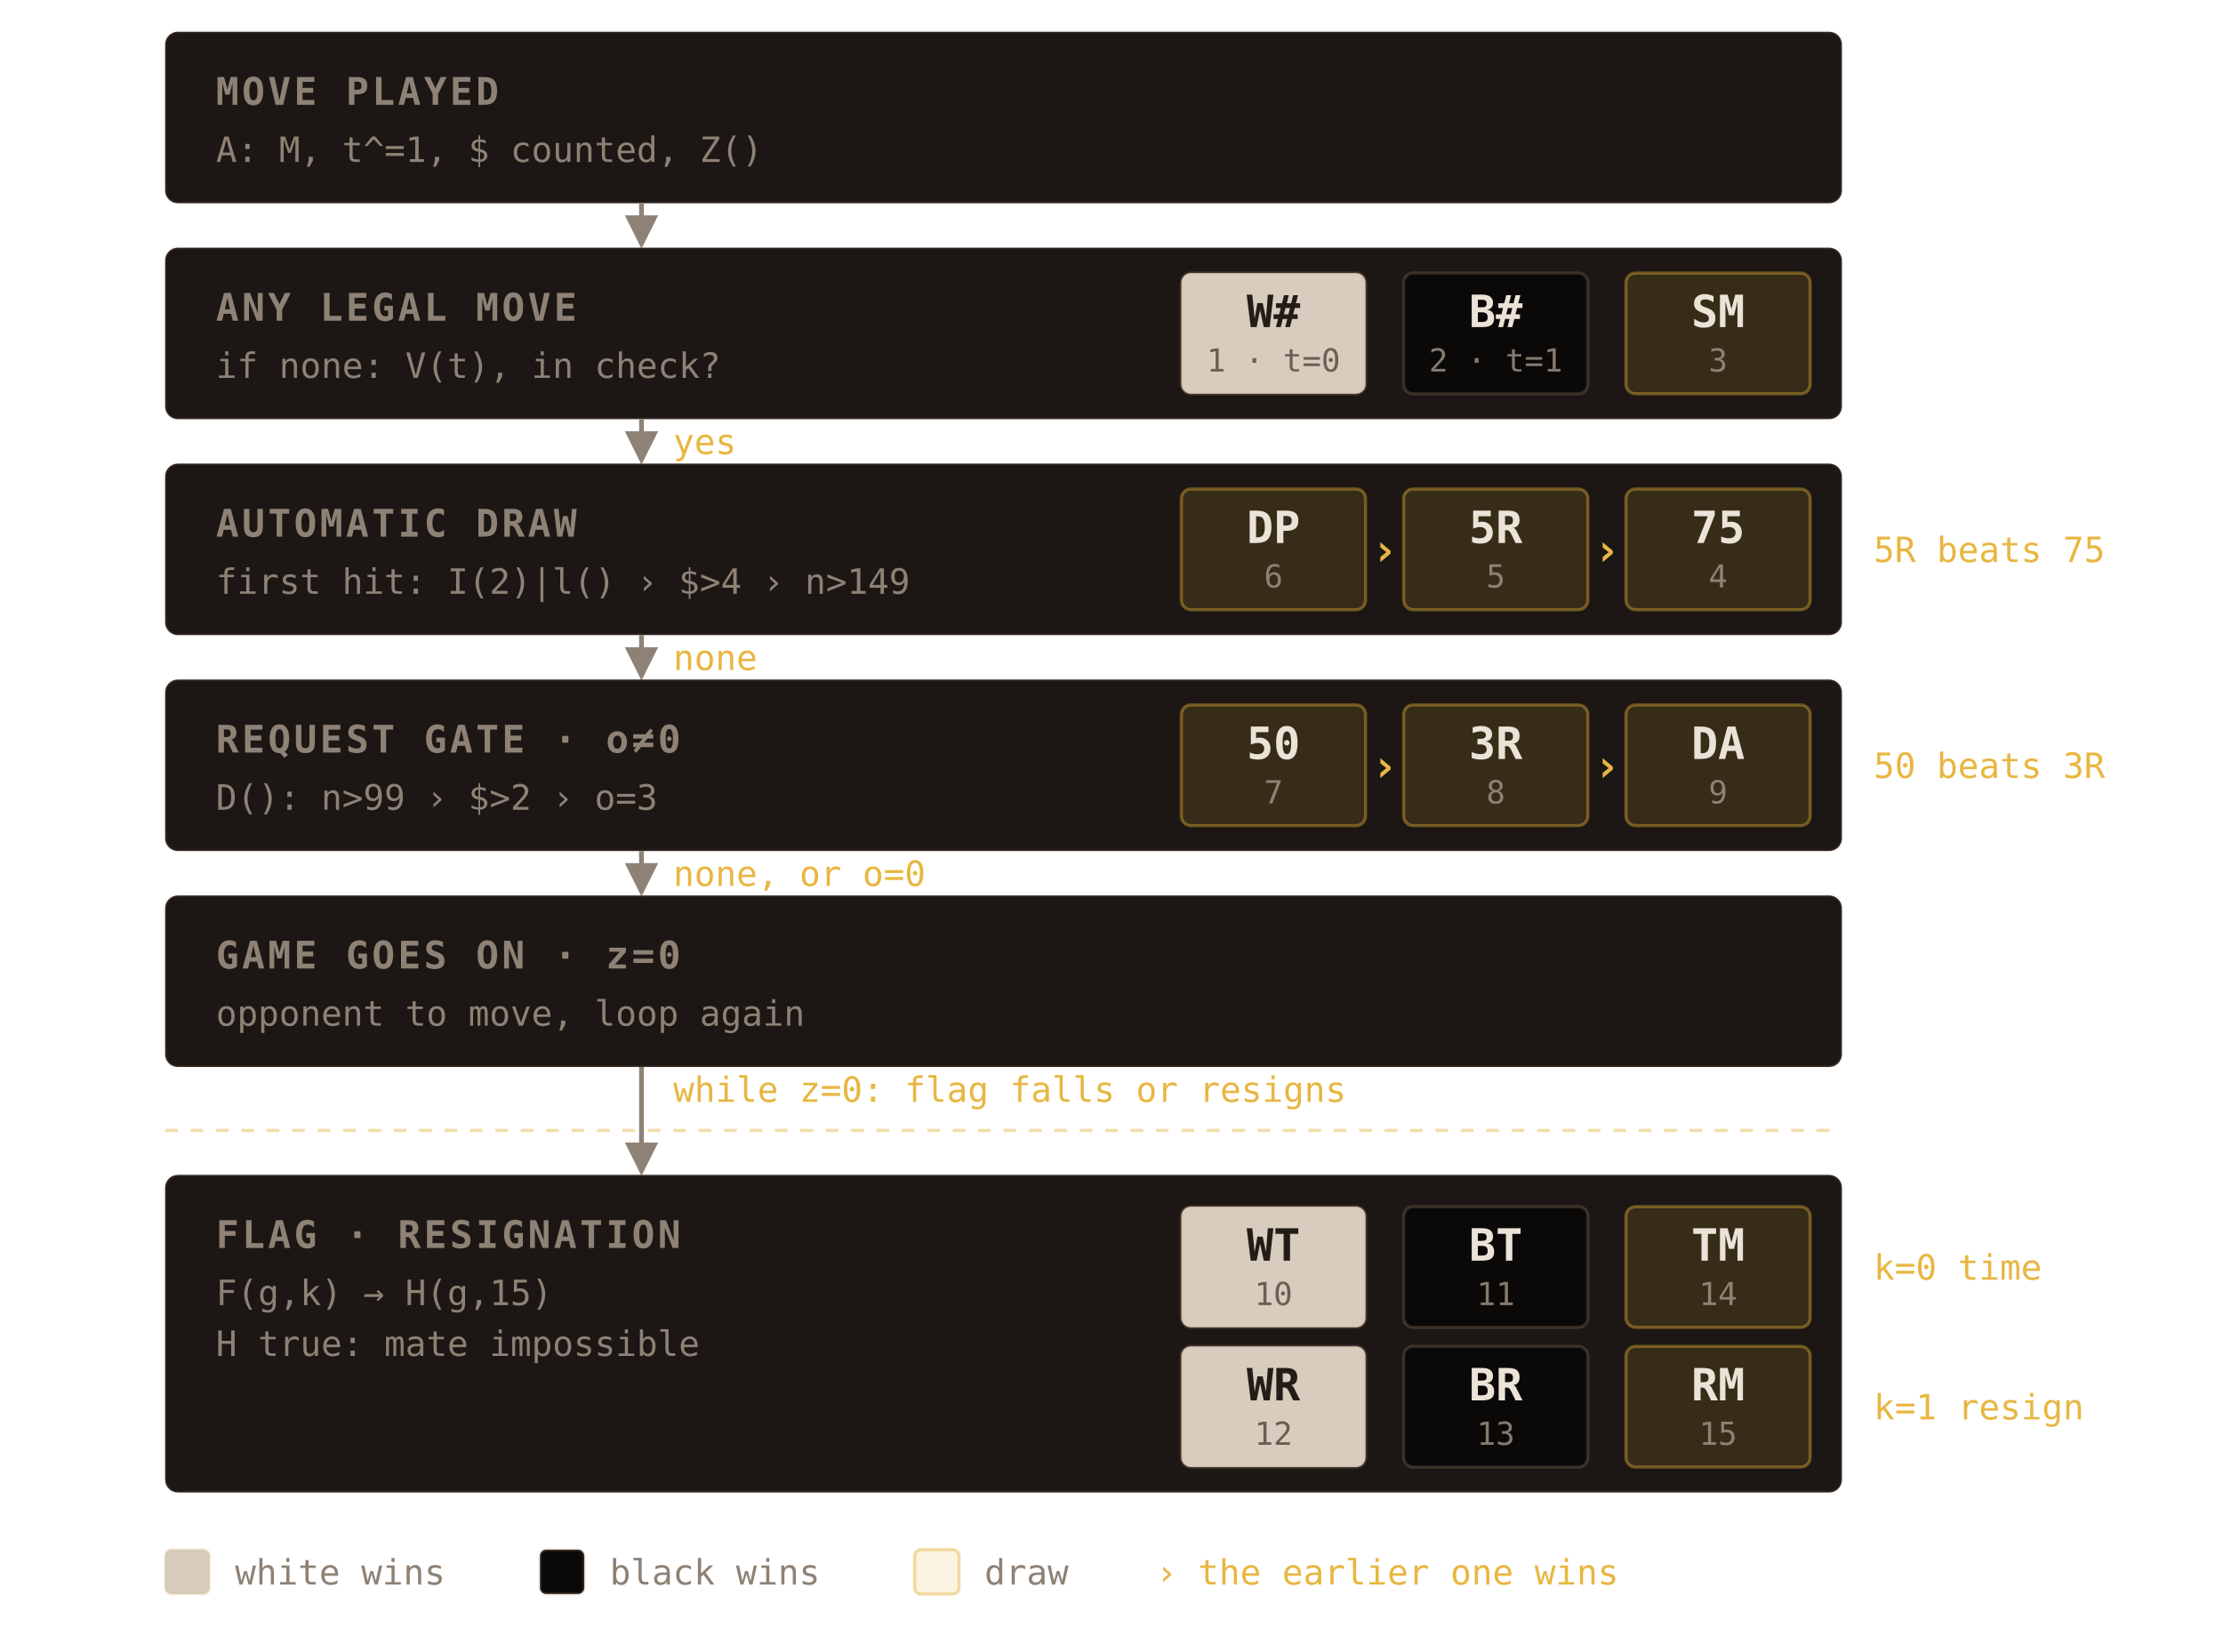
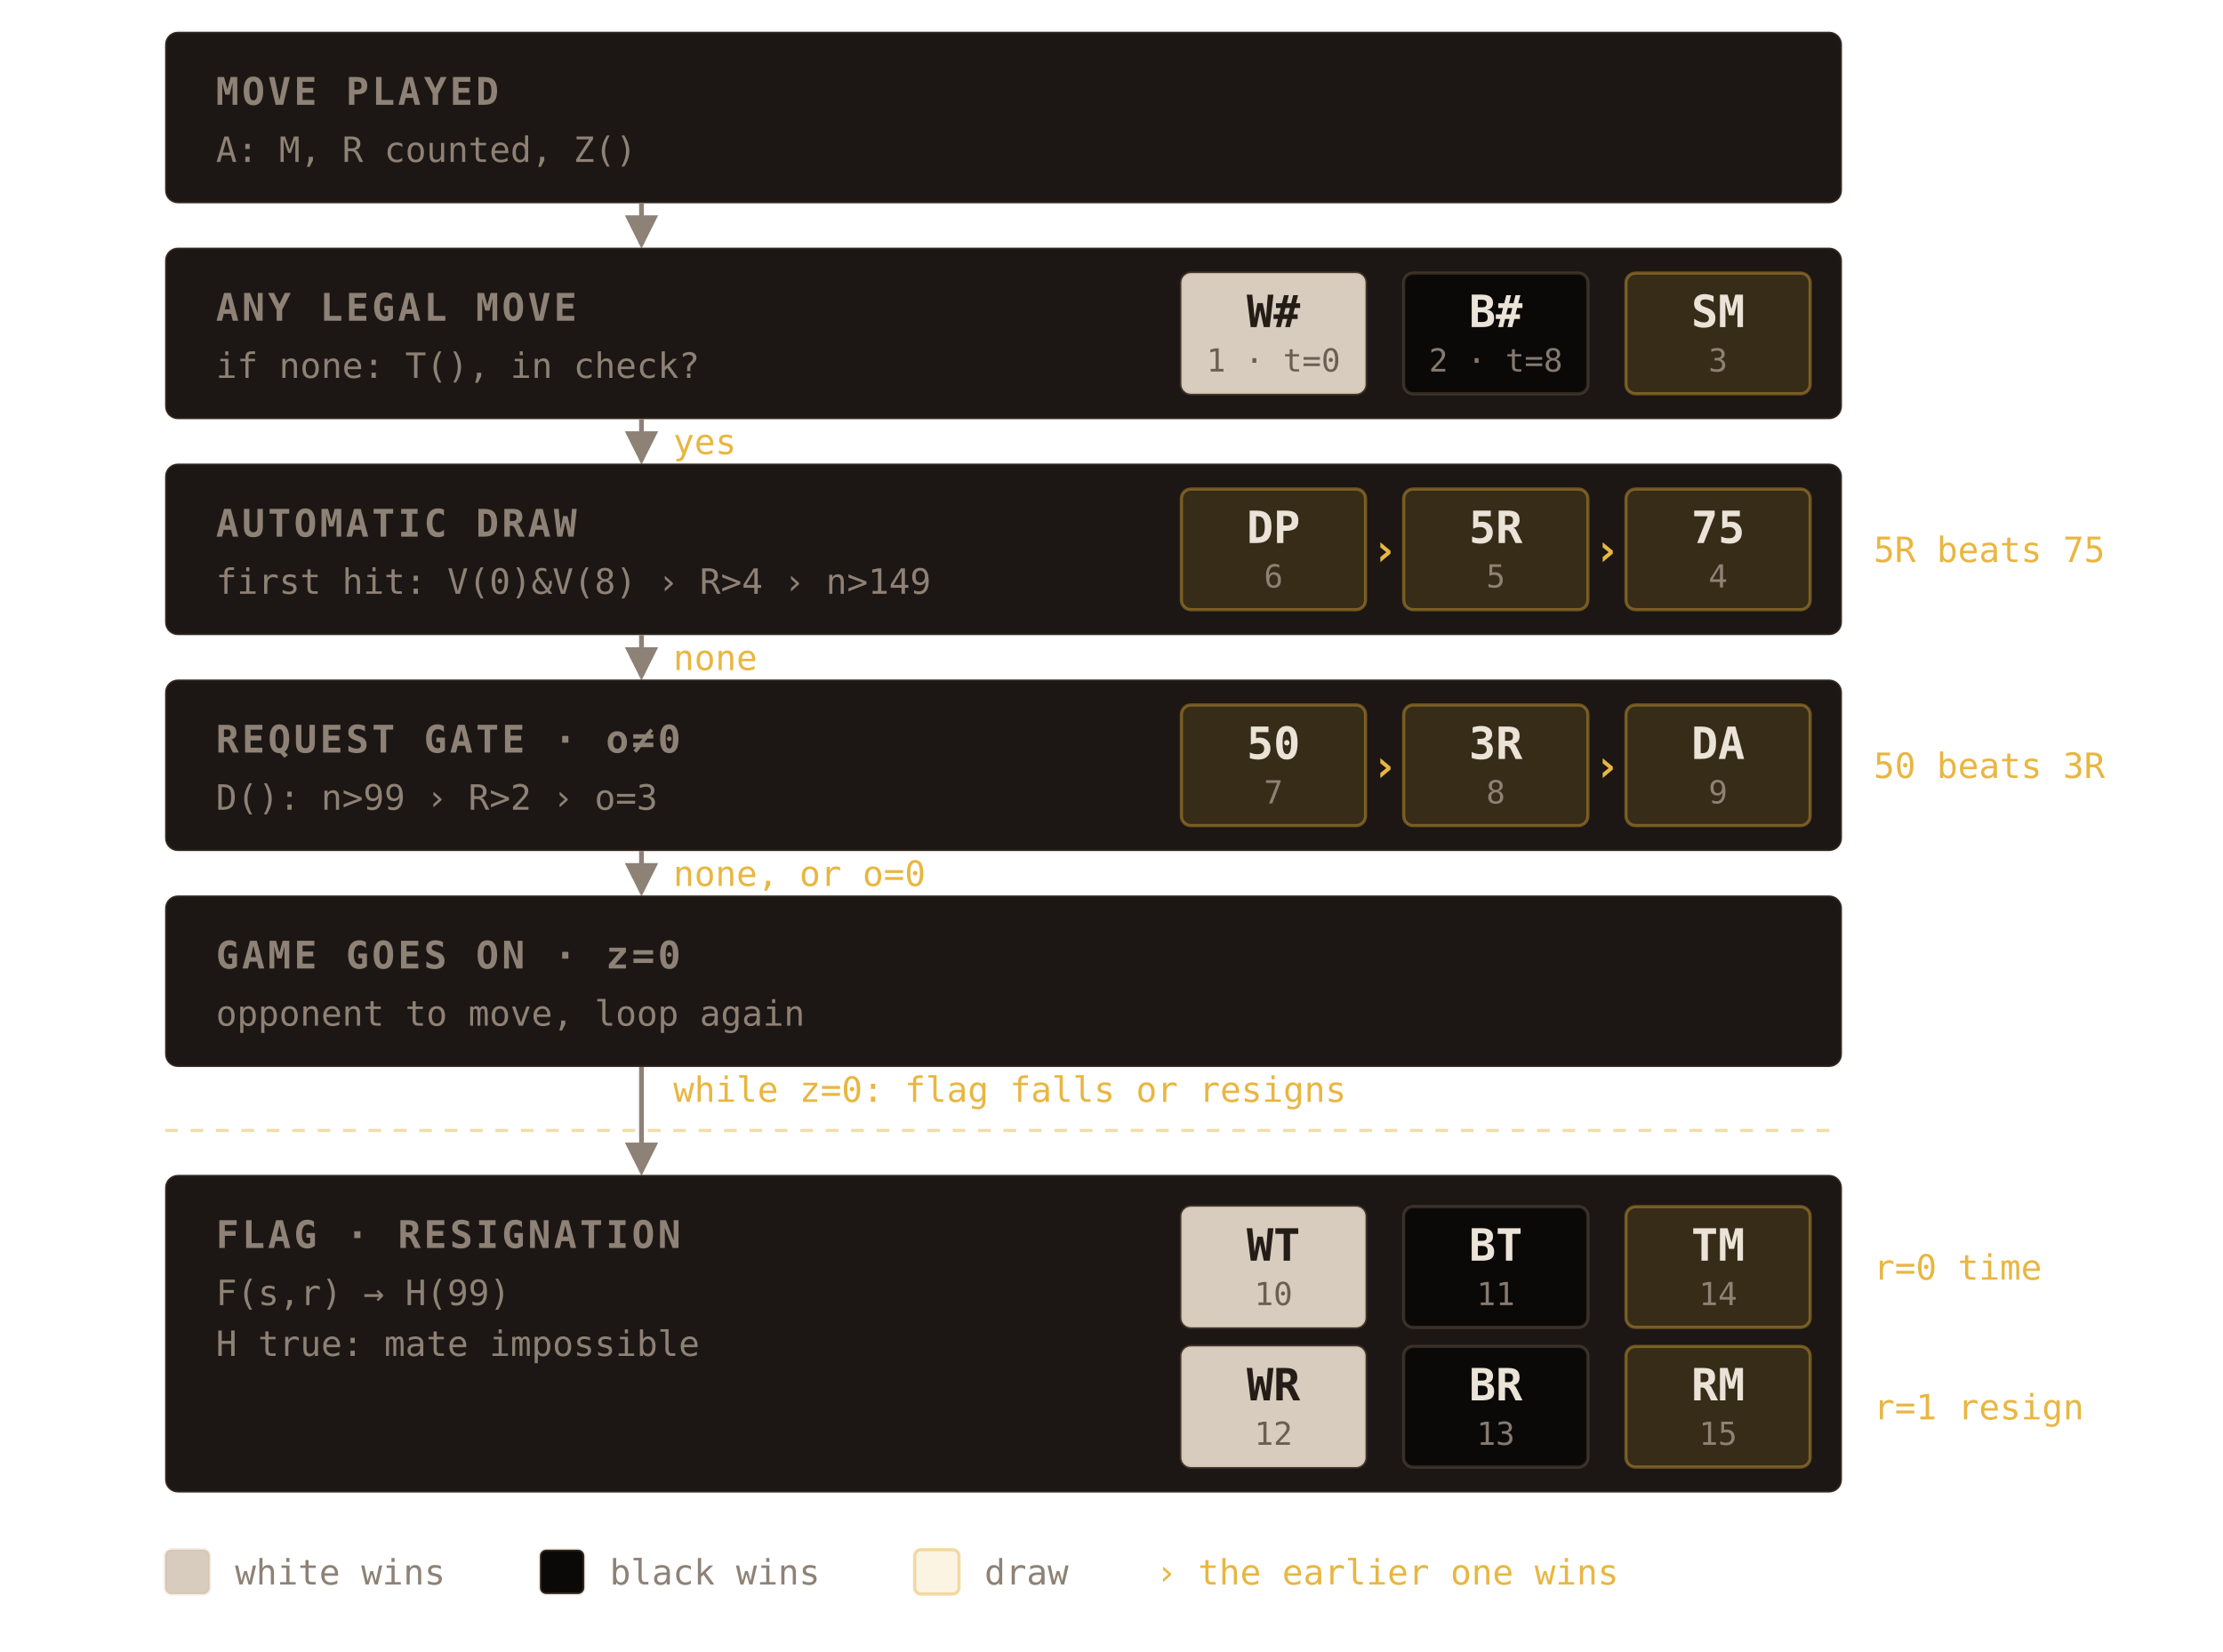
<svg xmlns="http://www.w3.org/2000/svg" viewBox="0 0 700 520" width="700" height="520" role="img" aria-label="The pipeline of endings: after a move, the legal-move question, the automatic draws and the request gate; while the game goes on, the flag and resignation branch">
  <style>
.fl-bd{fill:#1c1714;stroke:rgba(214,178,140,.10);stroke-width:1}
.fl-dv{fill:none;stroke:rgba(227,173,53,.42);stroke-width:1;stroke-dasharray:4 4}
.fl-lb{font:600 12px ui-monospace,'SF Mono',Menlo,Consolas,monospace;fill:#8e8175;letter-spacing:.08em}
.fl-sb{font:400 11px ui-monospace,'SF Mono',Menlo,Consolas,monospace;fill:#8e8175}
.fl-ar{fill:none;stroke:#8e8175;stroke-width:1.5}
.fl-nt{font:400 11px ui-monospace,'SF Mono',Menlo,Consolas,monospace;fill:#e8b641}
.fl-sp{font:700 14px ui-monospace,'SF Mono',Menlo,Consolas,monospace;fill:#e8b641}
.fl-w{fill:#d7ccbd;stroke:rgba(214,178,140,.20);stroke-width:1} .fl-wt{font:700 14px ui-monospace,'SF Mono',Menlo,Consolas,monospace;fill:#241c17} .fl-wn{font:400 10px ui-monospace,'SF Mono',Menlo,Consolas,monospace;fill:#6b5f54}
.fl-b{fill:#0b0908;stroke:rgba(214,178,140,.20);stroke-width:1} .fl-bt{font:700 14px ui-monospace,'SF Mono',Menlo,Consolas,monospace;fill:#ece3d8} .fl-bn{font:400 10px ui-monospace,'SF Mono',Menlo,Consolas,monospace;fill:#857a6f}
.fl-d{fill:rgba(227,173,53,.14);stroke:rgba(227,173,53,.42);stroke-width:1} .fl-dt{font:700 14px ui-monospace,'SF Mono',Menlo,Consolas,monospace;fill:#ece3d8} .fl-dn{font:400 10px ui-monospace,'SF Mono',Menlo,Consolas,monospace;fill:#8e8175}
</style>
  <defs>
    <marker id="fl-h" viewBox="0 0 8 8" refX="7" refY="4" markerWidth="7" markerHeight="7" orient="auto">
      <path d="M0 0 8 4 0 8z" fill="#8e8175" />
    </marker>
  </defs>
  <rect class="fl-bd" x="52" y="10" width="528" height="54" rx="4" />
  <text class="fl-lb" x="68" y="33">MOVE PLAYED</text>
-   <text class="fl-sb" x="68" y="51">A: M, t^=1, $ counted, Z()</text>
+   <text class="fl-sb" x="68" y="51">A: M, R counted, Z()</text>
  <path class="fl-ar" d="M202 64 202 77" marker-end="url(#fl-h)" />
  <rect class="fl-bd" x="52" y="78" width="528" height="54" rx="4" />
  <text class="fl-lb" x="68" y="101">ANY LEGAL MOVE</text>
-   <text class="fl-sb" x="68" y="119">if none: V(t), in check?</text>
+   <text class="fl-sb" x="68" y="119">if none: T(), in check?</text>
  <rect class="fl-w" x="372" y="86" width="58" height="38" rx="3" />
  <text class="fl-wt" x="401" y="103" text-anchor="middle">W#</text>
  <text class="fl-wn" x="401" y="117" text-anchor="middle">1 · t=0</text>
  <rect class="fl-b" x="442" y="86" width="58" height="38" rx="3" />
  <text class="fl-bt" x="471" y="103" text-anchor="middle">B#</text>
-   <text class="fl-bn" x="471" y="117" text-anchor="middle">2 · t=1</text>
+   <text class="fl-bn" x="471" y="117" text-anchor="middle">2 · t=8</text>
  <rect class="fl-d" x="512" y="86" width="58" height="38" rx="3" />
  <text class="fl-dt" x="541" y="103" text-anchor="middle">SM</text>
  <text class="fl-dn" x="541" y="117" text-anchor="middle">3</text>
  <path class="fl-ar" d="M202 132 202 145" marker-end="url(#fl-h)" />
  <text class="fl-nt" x="212" y="143">yes</text>
  <rect class="fl-bd" x="52" y="146" width="528" height="54" rx="4" />
  <text class="fl-lb" x="68" y="169">AUTOMATIC DRAW</text>
-   <text class="fl-sb" x="68" y="187">first hit: I(2)|l() › $&gt;4 › n&gt;149</text>
+   <text class="fl-sb" x="68" y="187">first hit: V(0)&amp;V(8) › R&gt;4 › n&gt;149</text>
  <rect class="fl-d" x="372" y="154" width="58" height="38" rx="3" />
  <text class="fl-dt" x="401" y="171" text-anchor="middle">DP</text>
  <text class="fl-dn" x="401" y="185" text-anchor="middle">6</text>
  <rect class="fl-d" x="442" y="154" width="58" height="38" rx="3" />
  <text class="fl-dt" x="471" y="171" text-anchor="middle">5R</text>
  <text class="fl-dn" x="471" y="185" text-anchor="middle">5</text>
  <rect class="fl-d" x="512" y="154" width="58" height="38" rx="3" />
  <text class="fl-dt" x="541" y="171" text-anchor="middle">75</text>
  <text class="fl-dn" x="541" y="185" text-anchor="middle">4</text>
  <text class="fl-sp" x="436" y="178" text-anchor="middle">›</text>
  <text class="fl-sp" x="506" y="178" text-anchor="middle">›</text>
  <text class="fl-nt" x="590" y="177">5R beats 75</text>
  <path class="fl-ar" d="M202 200 202 213" marker-end="url(#fl-h)" />
  <text class="fl-nt" x="212" y="211">none</text>
  <rect class="fl-bd" x="52" y="214" width="528" height="54" rx="4" />
  <text class="fl-lb" x="68" y="237">REQUEST GATE · o≠0</text>
-   <text class="fl-sb" x="68" y="255">D(): n&gt;99 › $&gt;2 › o=3</text>
+   <text class="fl-sb" x="68" y="255">D(): n&gt;99 › R&gt;2 › o=3</text>
  <rect class="fl-d" x="372" y="222" width="58" height="38" rx="3" />
  <text class="fl-dt" x="401" y="239" text-anchor="middle">50</text>
  <text class="fl-dn" x="401" y="253" text-anchor="middle">7</text>
  <rect class="fl-d" x="442" y="222" width="58" height="38" rx="3" />
  <text class="fl-dt" x="471" y="239" text-anchor="middle">3R</text>
  <text class="fl-dn" x="471" y="253" text-anchor="middle">8</text>
  <rect class="fl-d" x="512" y="222" width="58" height="38" rx="3" />
  <text class="fl-dt" x="541" y="239" text-anchor="middle">DA</text>
  <text class="fl-dn" x="541" y="253" text-anchor="middle">9</text>
  <text class="fl-sp" x="436" y="246" text-anchor="middle">›</text>
  <text class="fl-sp" x="506" y="246" text-anchor="middle">›</text>
  <text class="fl-nt" x="590" y="245">50 beats 3R</text>
  <path class="fl-ar" d="M202 268 202 281" marker-end="url(#fl-h)" />
  <text class="fl-nt" x="212" y="279">none, or o=0</text>
  <rect class="fl-bd" x="52" y="282" width="528" height="54" rx="4" />
  <text class="fl-lb" x="68" y="305">GAME GOES ON · z=0</text>
  <text class="fl-sb" x="68" y="323">opponent to move, loop again</text>
  <path class="fl-dv" d="M52 356 580 356" />
  <path class="fl-ar" d="M202 336 202 369" marker-end="url(#fl-h)" />
  <text class="fl-nt" x="212" y="347">while z=0: flag falls or resigns</text>
  <rect class="fl-bd" x="52" y="370" width="528" height="100" rx="4" />
  <text class="fl-lb" x="68" y="393">FLAG · RESIGNATION</text>
-   <text class="fl-sb" x="68" y="411">F(g,k) → H(g,15)</text>
+   <text class="fl-sb" x="68" y="411">F(s,r) → H(99)</text>
  <text class="fl-sb" x="68" y="427">H true: mate impossible</text>
  <rect class="fl-w" x="372" y="380" width="58" height="38" rx="3" />
  <text class="fl-wt" x="401" y="397" text-anchor="middle">WT</text>
  <text class="fl-wn" x="401" y="411" text-anchor="middle">10</text>
  <rect class="fl-b" x="442" y="380" width="58" height="38" rx="3" />
  <text class="fl-bt" x="471" y="397" text-anchor="middle">BT</text>
  <text class="fl-bn" x="471" y="411" text-anchor="middle">11</text>
  <rect class="fl-d" x="512" y="380" width="58" height="38" rx="3" />
  <text class="fl-dt" x="541" y="397" text-anchor="middle">TM</text>
  <text class="fl-dn" x="541" y="411" text-anchor="middle">14</text>
  <rect class="fl-w" x="372" y="424" width="58" height="38" rx="3" />
  <text class="fl-wt" x="401" y="441" text-anchor="middle">WR</text>
  <text class="fl-wn" x="401" y="455" text-anchor="middle">12</text>
  <rect class="fl-b" x="442" y="424" width="58" height="38" rx="3" />
  <text class="fl-bt" x="471" y="441" text-anchor="middle">BR</text>
  <text class="fl-bn" x="471" y="455" text-anchor="middle">13</text>
  <rect class="fl-d" x="512" y="424" width="58" height="38" rx="3" />
  <text class="fl-dt" x="541" y="441" text-anchor="middle">RM</text>
  <text class="fl-dn" x="541" y="455" text-anchor="middle">15</text>
-   <text class="fl-nt" x="590" y="403">k=0 time</text>
-   <text class="fl-nt" x="590" y="447">k=1 resign</text>
+   <text class="fl-nt" x="590" y="403">r=0 time</text>
+   <text class="fl-nt" x="590" y="447">r=1 resign</text>
  <rect class="fl-w" x="52" y="488" width="14" height="14" rx="2" />
  <text class="fl-sb" x="74" y="499">white wins</text>
  <rect class="fl-b" x="170" y="488" width="14" height="14" rx="2" />
  <text class="fl-sb" x="192" y="499">black wins</text>
  <rect class="fl-d" x="288" y="488" width="14" height="14" rx="2" />
  <text class="fl-sb" x="310" y="499">draw</text>
  <text class="fl-nt" x="364" y="499">› the earlier one wins</text>
</svg>
